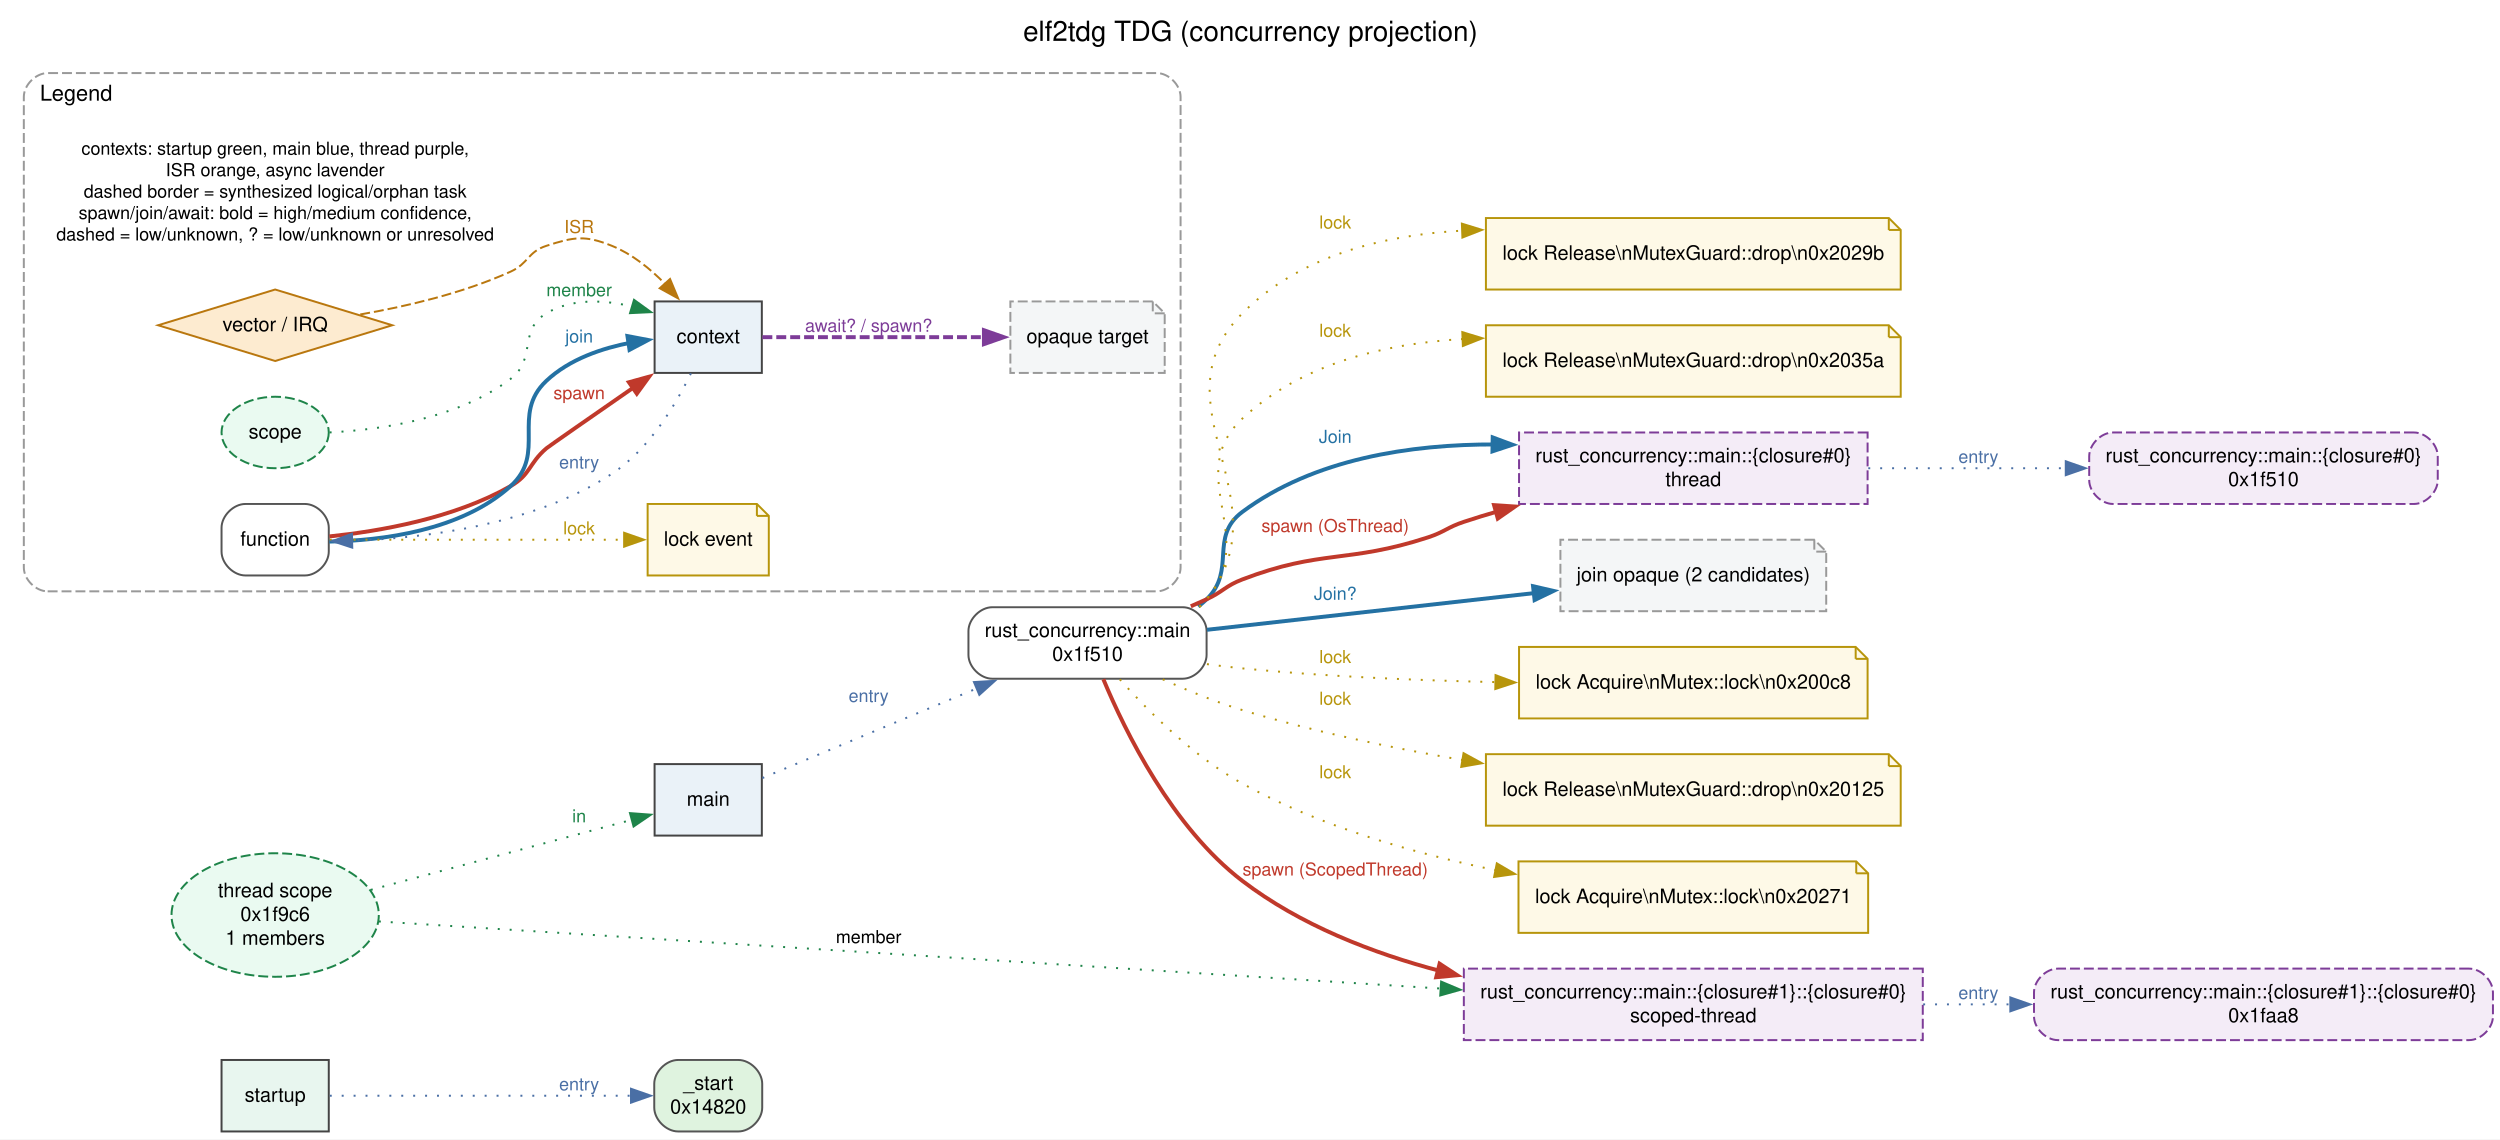
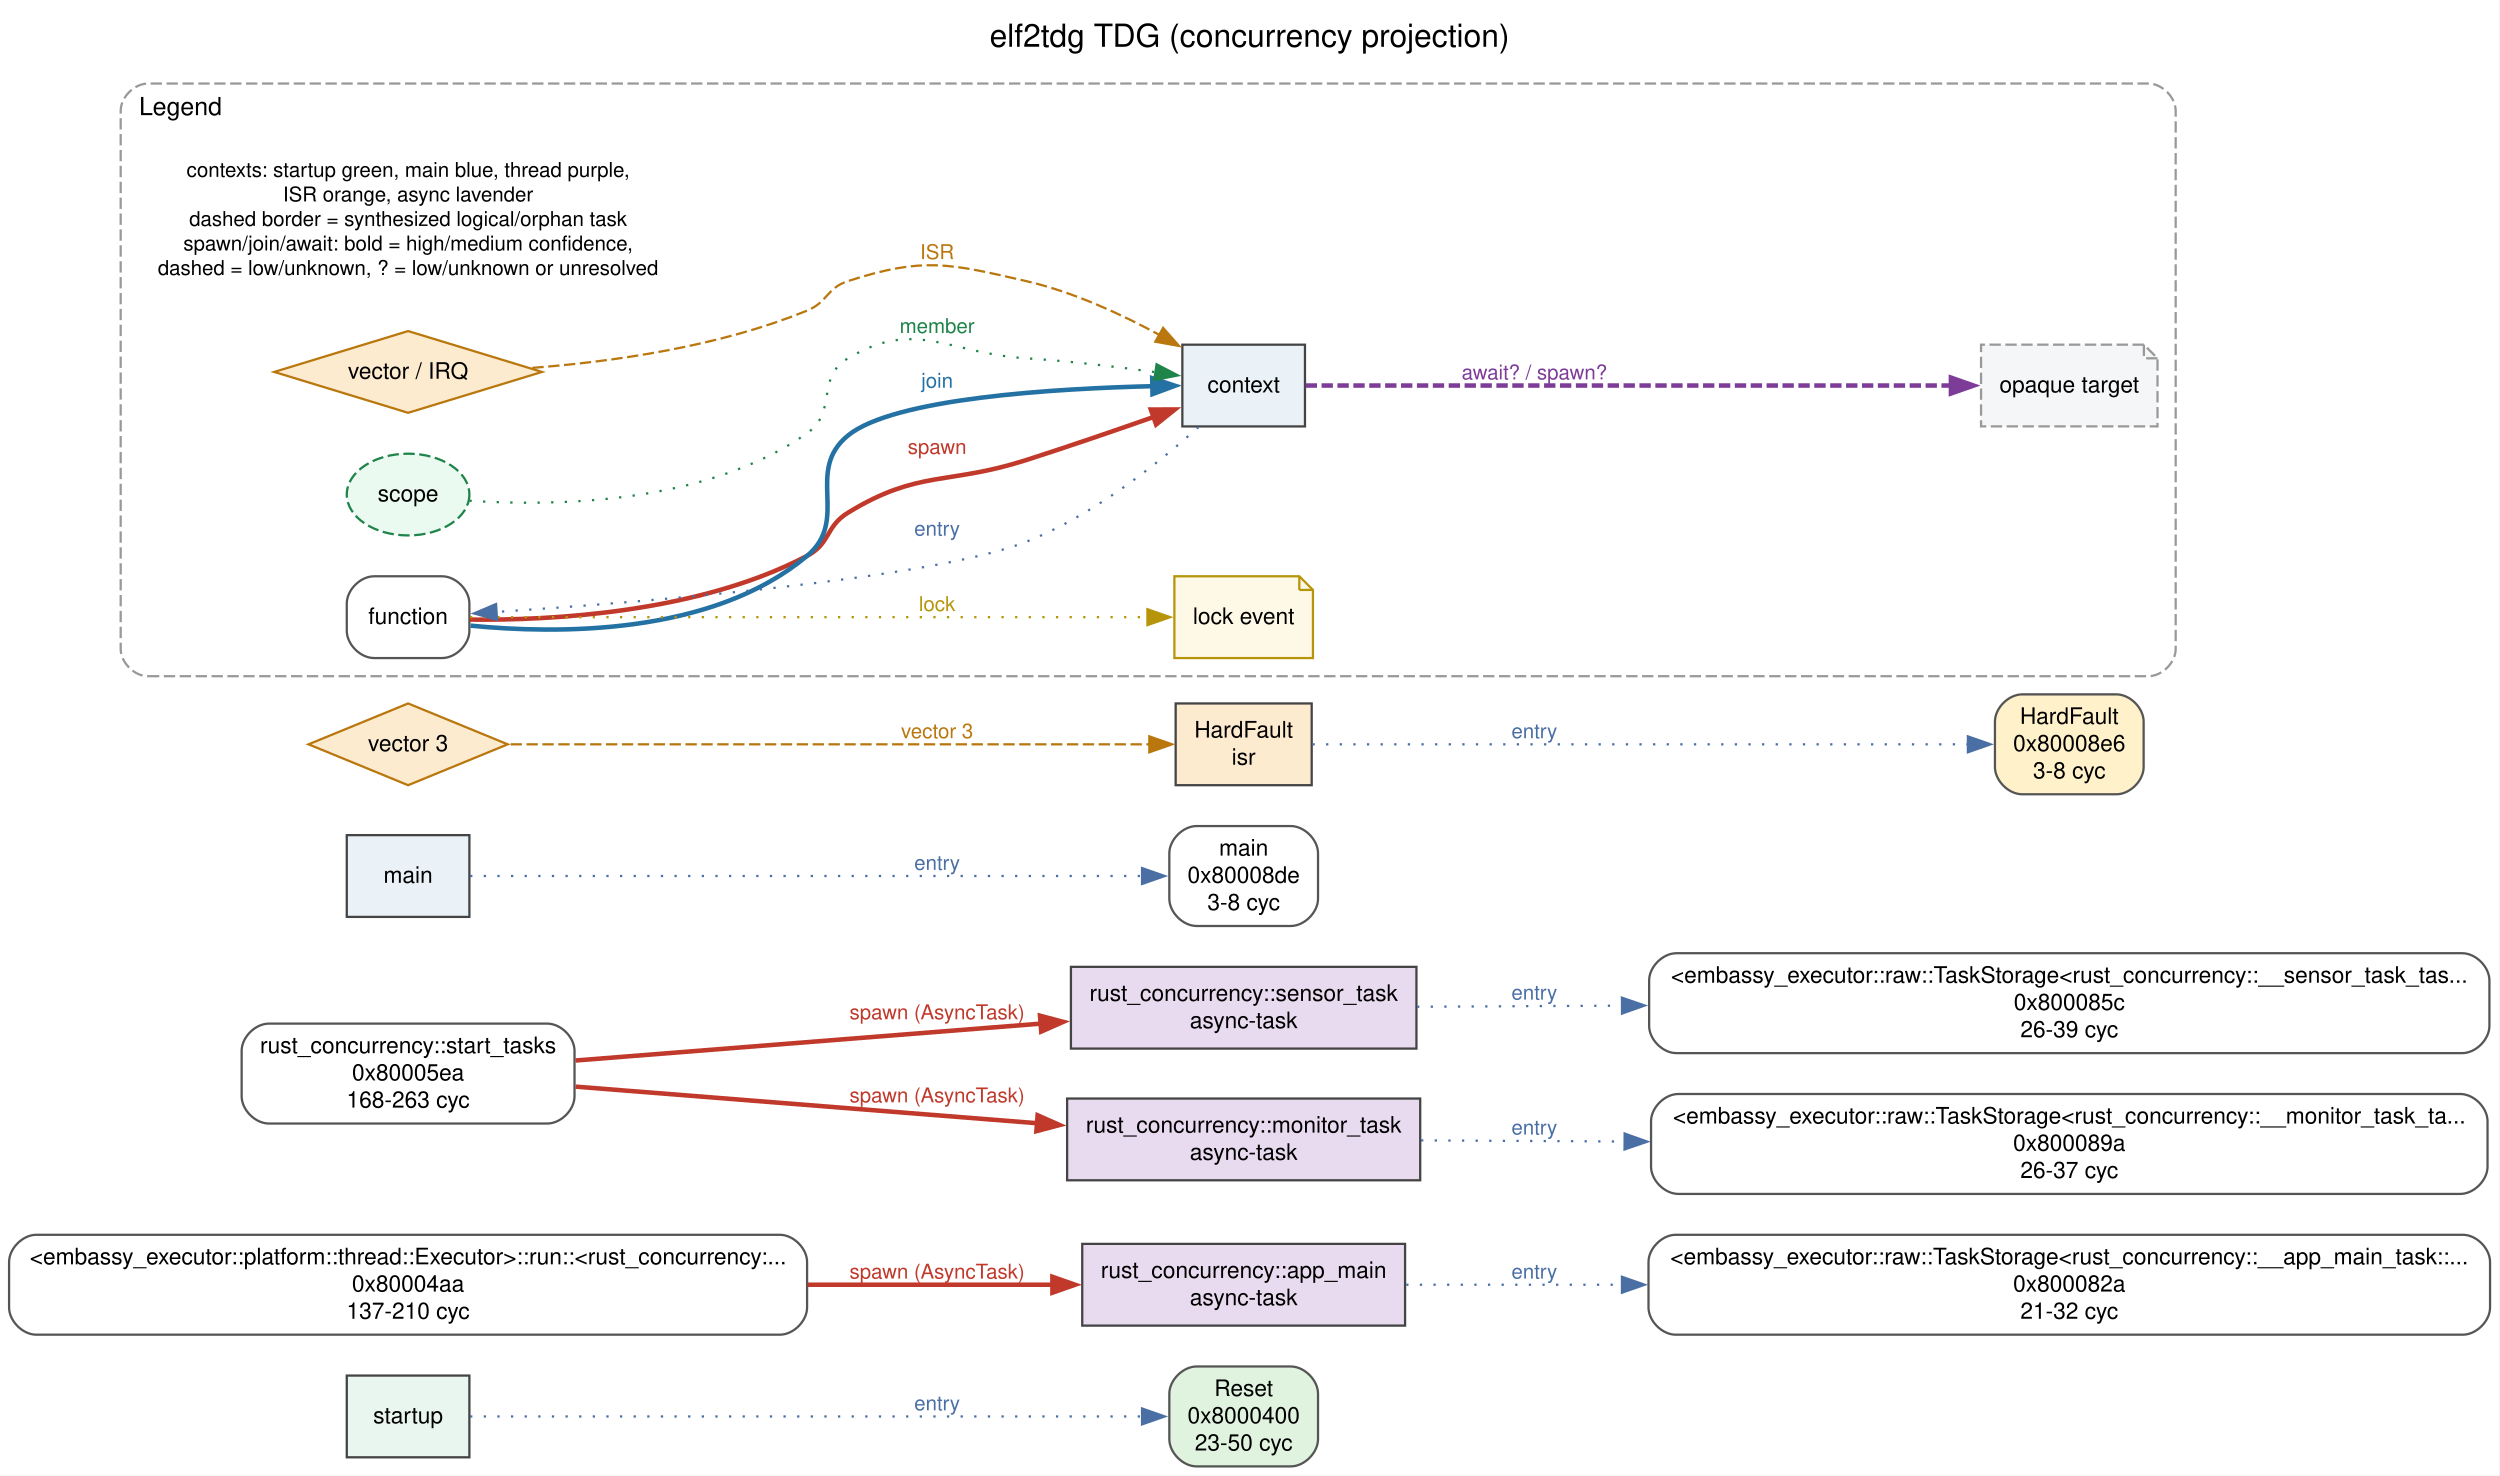
- <svg xmlns="http://www.w3.org/2000/svg" width="1259pt" height="574pt" viewBox="0.00 0.00 1259.00 574.00">
-   <g id="graph0" class="graph" transform="scale(1 1) rotate(0) translate(4 569.8)">
-     <polygon fill="white" stroke="none" points="-4,4 -4,-569.8 1255.45,-569.8 1255.45,4 -4,4" />
-     <text xml:space="preserve" text-anchor="middle" x="625.72" y="-549.2" font-family="Helvetica,sans-Serif" font-size="14.00">elf2tdg TDG (concurrency projection)</text>
+ <svg xmlns="http://www.w3.org/2000/svg" width="1101pt" height="650pt" viewBox="0.00 0.00 1101.00 650.00">
+   <g id="graph0" class="graph" transform="scale(1 1) rotate(0) translate(4 645.8)">
+     <polygon fill="white" stroke="none" points="-4,4 -4,-645.8 1096.62,-645.8 1096.62,4 -4,4" />
+     <text xml:space="preserve" text-anchor="middle" x="546.31" y="-625.2" font-family="Helvetica,sans-Serif" font-size="14.00">elf2tdg TDG (concurrency projection)</text>
    <g id="clust1" class="cluster">
-       <path fill="none" stroke="#999999" stroke-dasharray="5,2" d="M20,-272C20,-272 578.54,-272 578.54,-272 584.54,-272 590.54,-278 590.54,-284 590.54,-284 590.54,-521 590.54,-521 590.54,-527 584.54,-533 578.54,-533 578.54,-533 20,-533 20,-533 14,-533 8,-527 8,-521 8,-521 8,-284 8,-284 8,-278 14,-272 20,-272" />
-       <text xml:space="preserve" text-anchor="middle" x="34.35" y="-519.1" font-family="Helvetica,sans-Serif" font-size="11.00">Legend</text>
+       <path fill="none" stroke="#999999" stroke-dasharray="5,2" d="M61.15,-348C61.15,-348 942.17,-348 942.17,-348 948.17,-348 954.17,-354 954.17,-360 954.17,-360 954.17,-597 954.17,-597 954.17,-603 948.17,-609 942.17,-609 942.17,-609 61.15,-609 61.15,-609 55.15,-609 49.15,-603 49.15,-597 49.15,-597 49.15,-360 49.15,-360 49.15,-354 55.15,-348 61.15,-348" />
+       <text xml:space="preserve" text-anchor="middle" x="75.5" y="-595.1" font-family="Helvetica,sans-Serif" font-size="11.00">Legend</text>
    </g>
    <g id="node1" class="node">
-       <path fill="#dff3df" stroke="#555555" d="M367.85,-36C367.85,-36 337.48,-36 337.48,-36 331.48,-36 325.48,-30 325.48,-24 325.48,-24 325.48,-12 325.48,-12 325.48,-6 331.48,0 337.48,0 337.48,0 367.85,0 367.85,0 373.85,0 379.85,-6 379.85,-12 379.85,-12 379.85,-24 379.85,-24 379.85,-30 373.85,-36 367.85,-36" />
-       <text xml:space="preserve" text-anchor="middle" x="352.66" y="-21" font-family="Helvetica,sans-Serif" font-size="10.00">_start</text>
-       <text xml:space="preserve" text-anchor="middle" x="352.66" y="-9" font-family="Helvetica,sans-Serif" font-size="10.00">0x14820</text>
+       <path fill="#dff3df" stroke="#555555" d="M564.46,-44C564.46,-44 522.97,-44 522.97,-44 516.97,-44 510.97,-38 510.97,-32 510.97,-32 510.97,-12 510.97,-12 510.97,-6 516.97,0 522.97,0 522.97,0 564.46,0 564.46,0 570.46,0 576.46,-6 576.46,-12 576.46,-12 576.46,-32 576.46,-32 576.46,-38 570.46,-44 564.46,-44" />
+       <text xml:space="preserve" text-anchor="middle" x="543.71" y="-31" font-family="Helvetica,sans-Serif" font-size="10.00">Reset</text>
+       <text xml:space="preserve" text-anchor="middle" x="543.71" y="-19" font-family="Helvetica,sans-Serif" font-size="10.00">0x8000400</text>
+       <text xml:space="preserve" text-anchor="middle" x="543.71" y="-7" font-family="Helvetica,sans-Serif" font-size="10.00">23-50 cyc</text>
    </g>
    <g id="node2" class="node">
-       <path fill="#ffffff" stroke="#555555" d="M591.64,-264C591.64,-264 495.71,-264 495.71,-264 489.71,-264 483.71,-258 483.71,-252 483.71,-252 483.71,-240 483.71,-240 483.71,-234 489.71,-228 495.71,-228 495.71,-228 591.64,-228 591.64,-228 597.64,-228 603.64,-234 603.64,-240 603.64,-240 603.64,-252 603.64,-252 603.64,-258 597.64,-264 591.64,-264" />
-       <text xml:space="preserve" text-anchor="middle" x="543.68" y="-249" font-family="Helvetica,sans-Serif" font-size="10.00">rust_concurrency::main</text>
-       <text xml:space="preserve" text-anchor="middle" x="543.68" y="-237" font-family="Helvetica,sans-Serif" font-size="10.00">0x1f510</text>
+       <path fill="#ffffff" stroke="#555555" d="M339.44,-102C339.44,-102 12,-102 12,-102 6,-102 0,-96 0,-90 0,-90 0,-70 0,-70 0,-64 6,-58 12,-58 12,-58 339.44,-58 339.44,-58 345.44,-58 351.44,-64 351.44,-70 351.44,-70 351.44,-90 351.44,-90 351.44,-96 345.44,-102 339.44,-102" />
+       <text xml:space="preserve" text-anchor="middle" x="175.72" y="-89" font-family="Helvetica,sans-Serif" font-size="10.00">&lt;embassy_executor::platform::thread::Executor&gt;::run::&lt;rust_concurrency:...</text>
+       <text xml:space="preserve" text-anchor="middle" x="175.72" y="-77" font-family="Helvetica,sans-Serif" font-size="10.00">0x80004aa</text>
+       <text xml:space="preserve" text-anchor="middle" x="175.72" y="-65" font-family="Helvetica,sans-Serif" font-size="10.00">137-210 cyc</text>
+     </g>
+     <g id="node9" class="node">
+       <polygon fill="#e8daef" stroke="#444444" points="614.8,-98 472.62,-98 472.62,-62 614.8,-62 614.8,-98" />
+       <text xml:space="preserve" text-anchor="middle" x="543.71" y="-83" font-family="Helvetica,sans-Serif" font-size="10.00">rust_concurrency::app_main</text>
+       <text xml:space="preserve" text-anchor="middle" x="543.71" y="-71" font-family="Helvetica,sans-Serif" font-size="10.00">async-task</text>
+     </g>
+     <g id="edge8" class="edge">
+       <path fill="none" stroke="#c0392b" stroke-width="2" d="M351.68,-80C389.98,-80 428.76,-80 461.27,-80" />
+       <polygon fill="#c0392b" stroke="#c0392b" stroke-width="2" points="459.48,-83.5 469.48,-80 459.48,-76.5 459.48,-83.5" />
+       <text xml:space="preserve" text-anchor="middle" x="408.7" y="-82.7" font-family="Helvetica,sans-Serif" font-size="9.00" fill="#c0392b">spawn (AsyncTask)</text>
+     </g>
+     <g id="node3" class="node">
+       <path fill="#ffffff" stroke="#555555" d="M237.02,-195C237.02,-195 114.42,-195 114.42,-195 108.42,-195 102.42,-189 102.42,-183 102.42,-183 102.42,-163 102.42,-163 102.42,-157 108.42,-151 114.42,-151 114.42,-151 237.02,-151 237.02,-151 243.02,-151 249.02,-157 249.02,-163 249.02,-163 249.02,-183 249.02,-183 249.02,-189 243.02,-195 237.02,-195" />
+       <text xml:space="preserve" text-anchor="middle" x="175.72" y="-182" font-family="Helvetica,sans-Serif" font-size="10.00">rust_concurrency::start_tasks</text>
+       <text xml:space="preserve" text-anchor="middle" x="175.72" y="-170" font-family="Helvetica,sans-Serif" font-size="10.00">0x80005ea</text>
+       <text xml:space="preserve" text-anchor="middle" x="175.72" y="-158" font-family="Helvetica,sans-Serif" font-size="10.00">168-263 cyc</text>
+     </g>
+     <g id="node10" class="node">
+       <polygon fill="#e8daef" stroke="#444444" points="619.8,-220 467.63,-220 467.63,-184 619.8,-184 619.8,-220" />
+       <text xml:space="preserve" text-anchor="middle" x="543.71" y="-205" font-family="Helvetica,sans-Serif" font-size="10.00">rust_concurrency::sensor_task</text>
+       <text xml:space="preserve" text-anchor="middle" x="543.71" y="-193" font-family="Helvetica,sans-Serif" font-size="10.00">async-task</text>
+     </g>
+     <g id="edge9" class="edge">
+       <path fill="none" stroke="#c0392b" stroke-width="2" d="M249.47,-178.76C308.95,-183.48 393.23,-190.16 456.17,-195.14" />
+       <polygon fill="#c0392b" stroke="#c0392b" stroke-width="2" points="454.01,-198.48 464.26,-195.78 454.56,-191.5 454.01,-198.48" />
+       <text xml:space="preserve" text-anchor="middle" x="408.7" y="-196.92" font-family="Helvetica,sans-Serif" font-size="9.00" fill="#c0392b">spawn (AsyncTask)</text>
+     </g>
+     <g id="node11" class="node">
+       <polygon fill="#e8daef" stroke="#444444" points="621.46,-162 465.96,-162 465.96,-126 621.46,-126 621.46,-162" />
+       <text xml:space="preserve" text-anchor="middle" x="543.71" y="-147" font-family="Helvetica,sans-Serif" font-size="10.00">rust_concurrency::monitor_task</text>
+       <text xml:space="preserve" text-anchor="middle" x="543.71" y="-135" font-family="Helvetica,sans-Serif" font-size="10.00">async-task</text>
+     </g>
+     <g id="edge10" class="edge">
+       <path fill="none" stroke="#c0392b" stroke-width="2" d="M249.47,-167.24C308.34,-162.57 391.49,-155.98 454.22,-151.01" />
+       <polygon fill="#c0392b" stroke="#c0392b" stroke-width="2" points="452.97,-154.62 462.67,-150.34 452.42,-147.64 452.97,-154.62" />
+       <text xml:space="preserve" text-anchor="middle" x="408.7" y="-160.33" font-family="Helvetica,sans-Serif" font-size="9.00" fill="#c0392b">spawn (AsyncTask)</text>
+     </g>
+     <g id="node4" class="node">
+       <path fill="#ffffff" stroke="#555555" d="M1080.62,-102C1080.62,-102 734,-102 734,-102 728,-102 722,-96 722,-90 722,-90 722,-70 722,-70 722,-64 728,-58 734,-58 734,-58 1080.62,-58 1080.62,-58 1086.62,-58 1092.62,-64 1092.62,-70 1092.62,-70 1092.62,-90 1092.62,-90 1092.62,-96 1086.62,-102 1080.62,-102" />
+       <text xml:space="preserve" text-anchor="middle" x="907.31" y="-89" font-family="Helvetica,sans-Serif" font-size="10.00">&lt;embassy_executor::raw::TaskStorage&lt;rust_concurrency::__app_main_task::...</text>
+       <text xml:space="preserve" text-anchor="middle" x="907.31" y="-77" font-family="Helvetica,sans-Serif" font-size="10.00">0x800082a</text>
+       <text xml:space="preserve" text-anchor="middle" x="907.31" y="-65" font-family="Helvetica,sans-Serif" font-size="10.00">21-32 cyc</text>
+     </g>
+     <g id="node5" class="node">
+       <path fill="#ffffff" stroke="#555555" d="M1080.34,-226C1080.34,-226 734.28,-226 734.28,-226 728.28,-226 722.28,-220 722.28,-214 722.28,-214 722.28,-194 722.28,-194 722.28,-188 728.28,-182 734.28,-182 734.28,-182 1080.34,-182 1080.34,-182 1086.34,-182 1092.34,-188 1092.34,-194 1092.34,-194 1092.34,-214 1092.34,-214 1092.34,-220 1086.34,-226 1080.34,-226" />
+       <text xml:space="preserve" text-anchor="middle" x="907.31" y="-213" font-family="Helvetica,sans-Serif" font-size="10.00">&lt;embassy_executor::raw::TaskStorage&lt;rust_concurrency::__sensor_task_tas...</text>
+       <text xml:space="preserve" text-anchor="middle" x="907.31" y="-201" font-family="Helvetica,sans-Serif" font-size="10.00">0x800085c</text>
+       <text xml:space="preserve" text-anchor="middle" x="907.31" y="-189" font-family="Helvetica,sans-Serif" font-size="10.00">26-39 cyc</text>
    </g>
    <g id="node6" class="node">
-       <polygon fill="#f4ecf7" stroke="#7d3c98" stroke-dasharray="5,2" points="964.31,-82 733.19,-82 733.19,-46 964.31,-46 964.31,-82" />
-       <text xml:space="preserve" text-anchor="middle" x="848.75" y="-67" font-family="Helvetica,sans-Serif" font-size="10.00">rust_concurrency::main::{closure#1}::{closure#0}</text>
-       <text xml:space="preserve" text-anchor="middle" x="848.75" y="-55" font-family="Helvetica,sans-Serif" font-size="10.00">scoped-thread</text>
-     </g>
-     <g id="edge10" class="edge">
-       <path fill="none" stroke="#c0392b" stroke-width="2" d="M551.65,-227.74C562.6,-201.47 586.29,-153.23 621.64,-126.2 650.59,-104.07 686.93,-89.81 721.96,-80.63" />
-       <polygon fill="#c0392b" stroke="#c0392b" stroke-width="2" points="720.98,-84.48 729.84,-78.67 719.29,-77.68 720.98,-84.48" />
-       <text xml:space="preserve" text-anchor="middle" x="668.42" y="-128.9" font-family="Helvetica,sans-Serif" font-size="9.00" fill="#c0392b">spawn (ScopedThread)</text>
+       <path fill="#ffffff" stroke="#555555" d="M1079.51,-164C1079.51,-164 735.12,-164 735.12,-164 729.12,-164 723.12,-158 723.12,-152 723.12,-152 723.12,-132 723.12,-132 723.12,-126 729.12,-120 735.12,-120 735.12,-120 1079.51,-120 1079.51,-120 1085.51,-120 1091.51,-126 1091.51,-132 1091.51,-132 1091.51,-152 1091.51,-152 1091.51,-158 1085.51,-164 1079.51,-164" />
+       <text xml:space="preserve" text-anchor="middle" x="907.31" y="-151" font-family="Helvetica,sans-Serif" font-size="10.00">&lt;embassy_executor::raw::TaskStorage&lt;rust_concurrency::__monitor_task_ta...</text>
+       <text xml:space="preserve" text-anchor="middle" x="907.31" y="-139" font-family="Helvetica,sans-Serif" font-size="10.00">0x800089a</text>
+       <text xml:space="preserve" text-anchor="middle" x="907.31" y="-127" font-family="Helvetica,sans-Serif" font-size="10.00">26-37 cyc</text>
+     </g>
+     <g id="node7" class="node">
+       <path fill="#ffffff" stroke="#555555" d="M564.46,-282C564.46,-282 522.97,-282 522.97,-282 516.97,-282 510.97,-276 510.97,-270 510.97,-270 510.97,-250 510.97,-250 510.97,-244 516.97,-238 522.97,-238 522.97,-238 564.46,-238 564.46,-238 570.46,-238 576.46,-244 576.46,-250 576.46,-250 576.46,-270 576.46,-270 576.46,-276 570.46,-282 564.46,-282" />
+       <text xml:space="preserve" text-anchor="middle" x="543.71" y="-269" font-family="Helvetica,sans-Serif" font-size="10.00">main</text>
+       <text xml:space="preserve" text-anchor="middle" x="543.71" y="-257" font-family="Helvetica,sans-Serif" font-size="10.00">0x80008de</text>
+       <text xml:space="preserve" text-anchor="middle" x="543.71" y="-245" font-family="Helvetica,sans-Serif" font-size="10.00">3-8 cyc</text>
    </g>
    <g id="node8" class="node">
-       <polygon fill="#f4ecf7" stroke="#7d3c98" stroke-dasharray="5,2" points="936.52,-352 760.99,-352 760.99,-316 936.52,-316 936.52,-352" />
-       <text xml:space="preserve" text-anchor="middle" x="848.75" y="-337" font-family="Helvetica,sans-Serif" font-size="10.00">rust_concurrency::main::{closure#0}</text>
-       <text xml:space="preserve" text-anchor="middle" x="848.75" y="-325" font-family="Helvetica,sans-Serif" font-size="10.00">thread</text>
+       <path fill="#fff1c9" stroke="#555555" d="M928.06,-340C928.06,-340 886.57,-340 886.57,-340 880.57,-340 874.57,-334 874.57,-328 874.57,-328 874.57,-308 874.57,-308 874.57,-302 880.57,-296 886.57,-296 886.57,-296 928.06,-296 928.06,-296 934.06,-296 940.06,-302 940.06,-308 940.06,-308 940.06,-328 940.06,-328 940.06,-334 934.06,-340 928.06,-340" />
+       <text xml:space="preserve" text-anchor="middle" x="907.31" y="-327" font-family="Helvetica,sans-Serif" font-size="10.00">HardFault</text>
+       <text xml:space="preserve" text-anchor="middle" x="907.31" y="-315" font-family="Helvetica,sans-Serif" font-size="10.00">0x80008e6</text>
+       <text xml:space="preserve" text-anchor="middle" x="907.31" y="-303" font-family="Helvetica,sans-Serif" font-size="10.00">3-8 cyc</text>
+     </g>
+     <g id="edge1" class="edge">
+       <path fill="none" stroke="#4a6fa5" stroke-dasharray="1,5" d="M615.29,-80C643.11,-80 676.56,-80 710.72,-80" />
+       <polygon fill="#4a6fa5" stroke="#4a6fa5" points="710.31,-83.5 720.31,-80 710.31,-76.5 710.31,-83.5" />
+       <text xml:space="preserve" text-anchor="middle" x="671.73" y="-82.7" font-family="Helvetica,sans-Serif" font-size="9.00" fill="#4a6fa5">entry</text>
+     </g>
+     <g id="edge2" class="edge">
+       <path fill="none" stroke="#4a6fa5" stroke-dasharray="1,5" d="M620.08,-202.42C646.83,-202.56 678.32,-202.74 710.45,-202.92" />
+       <polygon fill="#4a6fa5" stroke="#4a6fa5" points="710.3,-206.42 720.32,-202.97 710.34,-199.42 710.3,-206.42" />
+       <text xml:space="preserve" text-anchor="middle" x="671.73" y="-205.58" font-family="Helvetica,sans-Serif" font-size="9.00" fill="#4a6fa5">entry</text>
+     </g>
+     <g id="edge3" class="edge">
+       <path fill="none" stroke="#4a6fa5" stroke-dasharray="1,5" d="M621.84,-143.57C648.56,-143.43 679.84,-143.25 711.69,-143.08" />
+       <polygon fill="#4a6fa5" stroke="#4a6fa5" points="711.49,-146.58 721.47,-143.02 711.45,-139.58 711.49,-146.58" />
+       <text xml:space="preserve" text-anchor="middle" x="671.73" y="-146.16" font-family="Helvetica,sans-Serif" font-size="9.00" fill="#4a6fa5">entry</text>
+     </g>
+     <g id="node12" class="node">
+       <polygon fill="#fdebd0" stroke="#444444" points="573.67,-336 513.76,-336 513.76,-300 573.67,-300 573.67,-336" />
+       <text xml:space="preserve" text-anchor="middle" x="543.71" y="-321" font-family="Helvetica,sans-Serif" font-size="10.00">HardFault</text>
+       <text xml:space="preserve" text-anchor="middle" x="543.71" y="-309" font-family="Helvetica,sans-Serif" font-size="10.00">isr</text>
+     </g>
+     <g id="edge4" class="edge">
+       <path fill="none" stroke="#4a6fa5" stroke-dasharray="1,5" d="M574,-318C637.52,-318 788.23,-318 862.88,-318" />
+       <polygon fill="#4a6fa5" stroke="#4a6fa5" points="862.66,-321.5 872.66,-318 862.66,-314.5 862.66,-321.5" />
+       <text xml:space="preserve" text-anchor="middle" x="671.73" y="-320.7" font-family="Helvetica,sans-Serif" font-size="9.00" fill="#4a6fa5">entry</text>
+     </g>
+     <g id="node13" class="node">
+       <polygon fill="#eaf2f8" stroke="#444444" points="202.72,-278 148.72,-278 148.72,-242 202.72,-242 202.72,-278" />
+       <text xml:space="preserve" text-anchor="middle" x="175.72" y="-257" font-family="Helvetica,sans-Serif" font-size="10.00">main</text>
+     </g>
+     <g id="edge5" class="edge">
+       <path fill="none" stroke="#4a6fa5" stroke-dasharray="1,5" d="M203.04,-260C265.4,-260 422.65,-260 499.33,-260" />
+       <polygon fill="#4a6fa5" stroke="#4a6fa5" points="498.96,-263.5 508.96,-260 498.96,-256.5 498.96,-263.5" />
+       <text xml:space="preserve" text-anchor="middle" x="408.7" y="-262.7" font-family="Helvetica,sans-Serif" font-size="9.00" fill="#4a6fa5">entry</text>
+     </g>
+     <g id="node14" class="node">
+       <polygon fill="#e8f6ef" stroke="#444444" points="202.72,-40 148.72,-40 148.72,-4 202.72,-4 202.72,-40" />
+       <text xml:space="preserve" text-anchor="middle" x="175.72" y="-19" font-family="Helvetica,sans-Serif" font-size="10.00">startup</text>
+     </g>
+     <g id="edge6" class="edge">
+       <path fill="none" stroke="#4a6fa5" stroke-dasharray="1,5" d="M203.04,-22C265.4,-22 422.65,-22 499.33,-22" />
+       <polygon fill="#4a6fa5" stroke="#4a6fa5" points="498.96,-25.5 508.96,-22 498.96,-18.5 498.96,-25.5" />
+       <text xml:space="preserve" text-anchor="middle" x="408.7" y="-24.7" font-family="Helvetica,sans-Serif" font-size="9.00" fill="#4a6fa5">entry</text>
+     </g>
+     <g id="node15" class="node">
+       <polygon fill="#fdebd0" stroke="#b9770e" points="175.72,-336 131.86,-318 175.72,-300 219.58,-318 175.72,-336" />
+       <text xml:space="preserve" text-anchor="middle" x="175.72" y="-315" font-family="Helvetica,sans-Serif" font-size="10.00">vector 3</text>
    </g>
    <g id="edge7" class="edge">
-       <path fill="none" stroke="#2471a3" stroke-width="2" d="M599.41,-264.34C600.89,-265.49 602.31,-266.71 603.64,-268 618.81,-282.71 604.69,-299.39 621.64,-312 657.66,-338.8 706.35,-346.12 749.32,-345.98" />
-       <polygon fill="#2471a3" stroke="#2471a3" stroke-width="2" points="747.73,-349.51 757.67,-345.83 747.61,-342.51 747.73,-349.51" />
-       <text xml:space="preserve" text-anchor="middle" x="668.42" y="-346.77" font-family="Helvetica,sans-Serif" font-size="9.00" fill="#2471a3">Join</text>
-     </g>
-     <g id="edge9" class="edge">
-       <path fill="none" stroke="#c0392b" stroke-width="2" d="M595.69,-264.48C598.4,-265.64 601.06,-266.81 603.64,-268 611.95,-271.83 613.09,-274.73 621.64,-278 661.47,-293.22 674.67,-285.96 715.19,-299.2 723.48,-301.91 724.92,-304.26 733.19,-307 738.95,-308.91 744.91,-310.74 750.96,-312.48" />
-       <polygon fill="#c0392b" stroke="#c0392b" stroke-width="2" points="748.41,-315.4 758.98,-314.71 750.28,-308.66 748.41,-315.4" />
-       <text xml:space="preserve" text-anchor="middle" x="668.42" y="-301.9" font-family="Helvetica,sans-Serif" font-size="9.00" fill="#c0392b">spawn (OsThread)</text>
-     </g>
-     <g id="node10" class="node">
-       <polygon fill="#f4f6f7" stroke="#999999" stroke-dasharray="5,2" points="909.68,-298 781.82,-298 781.82,-262 915.68,-262 915.68,-292 909.68,-298" />
-       <polyline fill="none" stroke="#999999" stroke-dasharray="5,2" points="909.68,-298 909.68,-292" />
-       <polyline fill="none" stroke="#999999" stroke-dasharray="5,2" points="915.68,-292 909.68,-292" />
-       <text xml:space="preserve" text-anchor="middle" x="848.75" y="-277" font-family="Helvetica,sans-Serif" font-size="10.00">join opaque (2 candidates)</text>
-     </g>
-     <g id="edge8" class="edge">
-       <path fill="none" stroke="#2471a3" stroke-width="2" d="M603.83,-252.64C651.34,-257.97 718.43,-265.49 770.23,-271.3" />
-       <polygon fill="#2471a3" stroke="#2471a3" stroke-width="2" points="768.04,-274.58 778.36,-272.22 768.82,-267.62 768.04,-274.58" />
-       <text xml:space="preserve" text-anchor="middle" x="668.42" y="-267.74" font-family="Helvetica,sans-Serif" font-size="9.00" fill="#2471a3">Join?</text>
-     </g>
-     <g id="node11" class="node">
-       <polygon fill="#fef9e7" stroke="#b7950b" points="930.52,-244 760.99,-244 760.99,-208 936.52,-208 936.52,-238 930.52,-244" />
-       <polyline fill="none" stroke="#b7950b" points="930.52,-244 930.52,-238" />
-       <polyline fill="none" stroke="#b7950b" points="936.52,-238 930.52,-238" />
-       <text xml:space="preserve" text-anchor="middle" x="848.75" y="-223" font-family="Helvetica,sans-Serif" font-size="10.00">lock Acquire\nMutex::lock\n0x200c8</text>
+       <path fill="none" stroke="#b9770e" stroke-dasharray="5,2" d="M220.87,-318C292.58,-318 433.3,-318 502.43,-318" />
+       <polygon fill="#b9770e" stroke="#b9770e" points="502.17,-321.5 512.17,-318 502.17,-314.5 502.17,-321.5" />
+       <text xml:space="preserve" text-anchor="middle" x="408.7" y="-320.7" font-family="Helvetica,sans-Serif" font-size="9.00" fill="#b9770e">vector 3</text>
+     </g>
+     <g id="node16" class="node">
+       <path fill="#ffffff" stroke="#555555" d="M190.72,-392C190.72,-392 160.72,-392 160.72,-392 154.72,-392 148.72,-386 148.72,-380 148.72,-380 148.72,-368 148.72,-368 148.72,-362 154.72,-356 160.72,-356 160.72,-356 190.72,-356 190.72,-356 196.72,-356 202.72,-362 202.72,-368 202.72,-368 202.72,-380 202.72,-380 202.72,-386 196.72,-392 190.72,-392" />
+       <text xml:space="preserve" text-anchor="middle" x="175.72" y="-371" font-family="Helvetica,sans-Serif" font-size="10.00">function</text>
+     </g>
+     <g id="node17" class="node">
+       <polygon fill="#eaf2f8" stroke="#444444" points="570.71,-494 516.71,-494 516.71,-458 570.71,-458 570.71,-494" />
+       <text xml:space="preserve" text-anchor="middle" x="543.71" y="-473" font-family="Helvetica,sans-Serif" font-size="10.00">context</text>
+     </g>
+     <g id="edge12" class="edge">
+       <path fill="none" stroke="#c0392b" stroke-width="2" d="M202.92,-372.92C238.59,-372.54 303.46,-375.85 351.44,-401 361.74,-406.4 359.52,-413.92 369.44,-420 400.47,-439.02 413.31,-432.09 447.96,-443.2 467,-449.3 488.02,-456.53 505.42,-462.65" />
+       <polygon fill="#c0392b" stroke="#c0392b" stroke-width="2" points="502.82,-465.44 513.42,-465.47 505.16,-458.84 502.82,-465.44" />
+       <text xml:space="preserve" text-anchor="middle" x="408.7" y="-445.9" font-family="Helvetica,sans-Serif" font-size="9.00" fill="#c0392b">spawn</text>
+     </g>
+     <g id="edge13" class="edge">
+       <path fill="none" stroke="#2471a3" stroke-width="2" d="M203.21,-370.27C240.7,-366.55 309.36,-365.68 351.44,-401 370.49,-416.99 350.17,-438.26 369.44,-454 389.6,-470.46 460.63,-474.74 505.25,-475.77" />
+       <polygon fill="#2471a3" stroke="#2471a3" stroke-width="2" points="503.43,-479.24 513.49,-475.92 503.56,-472.24 503.43,-479.24" />
+       <text xml:space="preserve" text-anchor="middle" x="408.7" y="-475.05" font-family="Helvetica,sans-Serif" font-size="9.00" fill="#2471a3">join</text>
+     </g>
+     <g id="node21" class="node">
+       <polygon fill="#fef9e7" stroke="#b7950b" points="568.22,-392 513.2,-392 513.2,-356 574.22,-356 574.22,-386 568.22,-392" />
+       <polyline fill="none" stroke="#b7950b" points="568.22,-392 568.22,-386" />
+       <polyline fill="none" stroke="#b7950b" points="574.22,-386 568.22,-386" />
+       <text xml:space="preserve" text-anchor="middle" x="543.71" y="-371" font-family="Helvetica,sans-Serif" font-size="10.00">lock event</text>
    </g>
    <g id="edge11" class="edge">
-       <path fill="none" stroke="#b7950b" stroke-dasharray="1,5" d="M603.82,-235.35C609.82,-234.51 615.85,-233.77 621.64,-233.2 663.35,-229.09 709.58,-227.15 749.31,-226.29" />
-       <polygon fill="#b7950b" stroke="#b7950b" points="749.16,-229.8 759.09,-226.1 749.03,-222.8 749.16,-229.8" />
-       <text xml:space="preserve" text-anchor="middle" x="668.42" y="-235.9" font-family="Helvetica,sans-Serif" font-size="9.00" fill="#b7950b">lock</text>
-     </g>
-     <g id="node12" class="node">
-       <polygon fill="#fef9e7" stroke="#b7950b" points="947.2,-190 744.31,-190 744.31,-154 953.2,-154 953.2,-184 947.2,-190" />
-       <polyline fill="none" stroke="#b7950b" points="947.2,-190 947.2,-184" />
-       <polyline fill="none" stroke="#b7950b" points="953.2,-184 947.2,-184" />
-       <text xml:space="preserve" text-anchor="middle" x="848.75" y="-169" font-family="Helvetica,sans-Serif" font-size="10.00">lock Release\nMutexGuard::drop\n0x20125</text>
-     </g>
-     <g id="edge12" class="edge">
-       <path fill="none" stroke="#b7950b" stroke-dasharray="1,5" d="M581.58,-227.67C594.06,-222.04 608.24,-216.27 621.64,-212.2 657.17,-201.41 696.76,-193.15 732.77,-187.01" />
-       <polygon fill="#b7950b" stroke="#b7950b" points="733.04,-190.51 742.33,-185.42 731.89,-183.61 733.04,-190.51" />
-       <text xml:space="preserve" text-anchor="middle" x="668.42" y="-214.9" font-family="Helvetica,sans-Serif" font-size="9.00" fill="#b7950b">lock</text>
-     </g>
-     <g id="node13" class="node">
-       <polygon fill="#fef9e7" stroke="#b7950b" points="930.8,-136 760.71,-136 760.71,-100 936.8,-100 936.8,-130 930.8,-136" />
-       <polyline fill="none" stroke="#b7950b" points="930.8,-136 930.8,-130" />
-       <polyline fill="none" stroke="#b7950b" points="936.8,-130 930.8,-130" />
-       <text xml:space="preserve" text-anchor="middle" x="848.75" y="-115" font-family="Helvetica,sans-Serif" font-size="10.00">lock Acquire\nMutex::lock\n0x20271</text>
-     </g>
-     <g id="edge13" class="edge">
-       <path fill="none" stroke="#b7950b" stroke-dasharray="1,5" d="M559.94,-227.67C574.28,-211.58 597.16,-188.7 621.64,-175.2 660.7,-153.66 708.01,-140.06 749.23,-131.57" />
-       <polygon fill="#b7950b" stroke="#b7950b" points="749.79,-135.02 758.92,-129.65 748.44,-128.16 749.79,-135.02" />
-       <text xml:space="preserve" text-anchor="middle" x="668.42" y="-177.9" font-family="Helvetica,sans-Serif" font-size="9.00" fill="#b7950b">lock</text>
-     </g>
-     <g id="node14" class="node">
-       <polygon fill="#fef9e7" stroke="#b7950b" points="947.2,-460 744.31,-460 744.31,-424 953.2,-424 953.2,-454 947.2,-460" />
-       <polyline fill="none" stroke="#b7950b" points="947.2,-460 947.2,-454" />
-       <polyline fill="none" stroke="#b7950b" points="953.2,-454 947.2,-454" />
-       <text xml:space="preserve" text-anchor="middle" x="848.75" y="-439" font-family="Helvetica,sans-Serif" font-size="10.00">lock Release\nMutexGuard::drop\n0x2029b</text>
+       <path fill="none" stroke="#b7950b" stroke-dasharray="1,5" d="M203.04,-374C265.97,-374 425.54,-374 501.42,-374" />
+       <polygon fill="#b7950b" stroke="#b7950b" points="501.33,-377.5 511.33,-374 501.33,-370.5 501.33,-377.5" />
+       <text xml:space="preserve" text-anchor="middle" x="408.7" y="-376.7" font-family="Helvetica,sans-Serif" font-size="9.00" fill="#b7950b">lock</text>
    </g>
    <g id="edge14" class="edge">
-       <path fill="none" stroke="#b7950b" stroke-dasharray="1,5" d="M600.12,-264.14C601.38,-265.34 602.56,-266.63 603.64,-268 643.65,-318.59 576.21,-366.22 621.64,-412 650.33,-440.9 692.45,-451.43 732.59,-453.67" />
-       <polygon fill="#b7950b" stroke="#b7950b" points="732.21,-457.16 742.33,-454.04 732.47,-450.17 732.21,-457.16" />
-       <text xml:space="preserve" text-anchor="middle" x="668.42" y="-454.72" font-family="Helvetica,sans-Serif" font-size="9.00" fill="#b7950b">lock</text>
-     </g>
-     <g id="node15" class="node">
-       <polygon fill="#fef9e7" stroke="#b7950b" points="947.2,-406 744.31,-406 744.31,-370 953.2,-370 953.2,-400 947.2,-406" />
-       <polyline fill="none" stroke="#b7950b" points="947.2,-406 947.2,-400" />
-       <polyline fill="none" stroke="#b7950b" points="953.2,-400 947.2,-400" />
-       <text xml:space="preserve" text-anchor="middle" x="848.75" y="-385" font-family="Helvetica,sans-Serif" font-size="10.00">lock Release\nMutexGuard::drop\n0x2035a</text>
+       <path fill="none" stroke="#4a6fa5" stroke-dasharray="1,5" d="M523.8,-457.71C505.83,-441.53 477.28,-418.74 447.96,-407.2 406.3,-390.8 278.62,-380.54 214.41,-376.28" />
+       <polygon fill="#4a6fa5" stroke="#4a6fa5" points="214.91,-372.8 204.71,-375.65 214.46,-379.79 214.91,-372.8" />
+       <text xml:space="preserve" text-anchor="middle" x="408.7" y="-409.9" font-family="Helvetica,sans-Serif" font-size="9.00" fill="#4a6fa5">entry</text>
+     </g>
+     <g id="node19" class="node">
+       <polygon fill="#f4f6f7" stroke="#999999" stroke-dasharray="5,2" points="940.17,-494 868.45,-494 868.45,-458 946.17,-458 946.17,-488 940.17,-494" />
+       <polyline fill="none" stroke="#999999" stroke-dasharray="5,2" points="940.17,-494 940.17,-488" />
+       <polyline fill="none" stroke="#999999" stroke-dasharray="5,2" points="946.17,-488 940.17,-488" />
+       <text xml:space="preserve" text-anchor="middle" x="907.31" y="-473" font-family="Helvetica,sans-Serif" font-size="10.00">opaque target</text>
+     </g>
+     <g id="edge17" class="edge">
+       <path fill="none" stroke="#7d3c98" stroke-width="2" stroke-dasharray="5,2" d="M571.01,-476C631.06,-476 779.09,-476 856.82,-476" />
+       <polygon fill="#7d3c98" stroke="#7d3c98" stroke-width="2" points="855.19,-479.5 865.19,-476 855.19,-472.5 855.19,-479.5" />
+       <text xml:space="preserve" text-anchor="middle" x="671.73" y="-478.7" font-family="Helvetica,sans-Serif" font-size="9.00" fill="#7d3c98">await? / spawn?</text>
+     </g>
+     <g id="node18" class="node">
+       <ellipse fill="#eafaf1" stroke="#1e8449" stroke-dasharray="5,2" cx="175.72" cy="-428" rx="27" ry="18" />
+       <text xml:space="preserve" text-anchor="middle" x="175.72" y="-425" font-family="Helvetica,sans-Serif" font-size="10.00">scope</text>
    </g>
    <g id="edge15" class="edge">
-       <path fill="none" stroke="#b7950b" stroke-dasharray="1,5" d="M599.99,-264.24C601.29,-265.42 602.51,-266.67 603.64,-268 630.34,-299.41 591.52,-330.85 621.64,-359 651.12,-386.54 692.97,-396.75 732.66,-399.06" />
-       <polygon fill="#b7950b" stroke="#b7950b" points="732.42,-402.55 742.55,-399.46 732.7,-395.56 732.42,-402.55" />
-       <text xml:space="preserve" text-anchor="middle" x="668.42" y="-400.21" font-family="Helvetica,sans-Serif" font-size="9.00" fill="#b7950b">lock</text>
-     </g>
-     <g id="node3" class="node">
-       <path fill="#f4ecf7" stroke="#7d3c98" stroke-dasharray="5,2" d="M1211.65,-352C1211.65,-352 1060.12,-352 1060.12,-352 1054.12,-352 1048.12,-346 1048.12,-340 1048.12,-340 1048.12,-328 1048.12,-328 1048.12,-322 1054.12,-316 1060.12,-316 1060.12,-316 1211.65,-316 1211.65,-316 1217.65,-316 1223.65,-322 1223.65,-328 1223.65,-328 1223.65,-340 1223.65,-340 1223.65,-346 1217.65,-352 1211.65,-352" />
-       <text xml:space="preserve" text-anchor="middle" x="1135.88" y="-337" font-family="Helvetica,sans-Serif" font-size="10.00">rust_concurrency::main::{closure#0}</text>
-       <text xml:space="preserve" text-anchor="middle" x="1135.88" y="-325" font-family="Helvetica,sans-Serif" font-size="10.00">0x1f510</text>
-     </g>
-     <g id="node4" class="node">
-       <path fill="#f4ecf7" stroke="#7d3c98" stroke-dasharray="5,2" d="M1239.45,-82C1239.45,-82 1032.32,-82 1032.32,-82 1026.32,-82 1020.32,-76 1020.32,-70 1020.32,-70 1020.32,-58 1020.32,-58 1020.32,-52 1026.32,-46 1032.32,-46 1032.32,-46 1239.45,-46 1239.45,-46 1245.45,-46 1251.45,-52 1251.45,-58 1251.45,-58 1251.45,-70 1251.45,-70 1251.45,-76 1245.45,-82 1239.45,-82" />
-       <text xml:space="preserve" text-anchor="middle" x="1135.88" y="-67" font-family="Helvetica,sans-Serif" font-size="10.00">rust_concurrency::main::{closure#1}::{closure#0}</text>
-       <text xml:space="preserve" text-anchor="middle" x="1135.88" y="-55" font-family="Helvetica,sans-Serif" font-size="10.00">0x1faa8</text>
-     </g>
-     <g id="node5" class="node">
-       <polygon fill="#eaf2f8" stroke="#444444" points="379.66,-185 325.66,-185 325.66,-149 379.66,-149 379.66,-185" />
-       <text xml:space="preserve" text-anchor="middle" x="352.66" y="-164" font-family="Helvetica,sans-Serif" font-size="10.00">main</text>
-     </g>
-     <g id="edge1" class="edge">
-       <path fill="none" stroke="#4a6fa5" stroke-dasharray="1,5" d="M379.94,-177.98C407.82,-189.64 452.67,-208.38 488.23,-223.24" />
-       <polygon fill="#4a6fa5" stroke="#4a6fa5" points="486.49,-226.31 497.07,-226.94 489.19,-219.85 486.49,-226.31" />
-       <text xml:space="preserve" text-anchor="middle" x="433.44" y="-216.28" font-family="Helvetica,sans-Serif" font-size="9.00" fill="#4a6fa5">entry</text>
-     </g>
-     <g id="edge2" class="edge">
-       <path fill="none" stroke="#4a6fa5" stroke-dasharray="1,5" d="M964.49,-64C979.05,-64 994,-64 1008.72,-64" />
-       <polygon fill="#4a6fa5" stroke="#4a6fa5" points="1008.4,-67.5 1018.4,-64 1008.4,-60.5 1008.4,-67.5" />
-       <text xml:space="preserve" text-anchor="middle" x="992.32" y="-66.7" font-family="Helvetica,sans-Serif" font-size="9.00" fill="#4a6fa5">entry</text>
-     </g>
-     <g id="node7" class="node">
-       <polygon fill="#e8f6ef" stroke="#444444" points="161.57,-36 107.57,-36 107.57,0 161.57,0 161.57,-36" />
-       <text xml:space="preserve" text-anchor="middle" x="134.57" y="-15" font-family="Helvetica,sans-Serif" font-size="10.00">startup</text>
-     </g>
-     <g id="edge3" class="edge">
-       <path fill="none" stroke="#4a6fa5" stroke-dasharray="1,5" d="M162.07,-18C200.08,-18 270.29,-18 313.78,-18" />
-       <polygon fill="#4a6fa5" stroke="#4a6fa5" points="313.77,-21.5 323.77,-18 313.77,-14.5 313.77,-21.5" />
-       <text xml:space="preserve" text-anchor="middle" x="287.65" y="-20.7" font-family="Helvetica,sans-Serif" font-size="9.00" fill="#4a6fa5">entry</text>
-     </g>
-     <g id="edge4" class="edge">
-       <path fill="none" stroke="#4a6fa5" stroke-dasharray="1,5" d="M936.85,-334C968.35,-334 1004.13,-334 1036.52,-334" />
-       <polygon fill="#4a6fa5" stroke="#4a6fa5" points="1036.32,-337.5 1046.32,-334 1036.32,-330.5 1036.32,-337.5" />
-       <text xml:space="preserve" text-anchor="middle" x="992.32" y="-336.7" font-family="Helvetica,sans-Serif" font-size="9.00" fill="#4a6fa5">entry</text>
-     </g>
-     <g id="node9" class="node">
-       <ellipse fill="#eafaf1" stroke="#1e8449" stroke-dasharray="5,2" cx="134.57" cy="-109" rx="52.2" ry="31.11" />
-       <text xml:space="preserve" text-anchor="middle" x="134.57" y="-118" font-family="Helvetica,sans-Serif" font-size="10.00">thread scope</text>
-       <text xml:space="preserve" text-anchor="middle" x="134.57" y="-106" font-family="Helvetica,sans-Serif" font-size="10.00">0x1f9c6</text>
-       <text xml:space="preserve" text-anchor="middle" x="134.57" y="-94" font-family="Helvetica,sans-Serif" font-size="10.00">1 members</text>
-     </g>
-     <g id="edge5" class="edge">
-       <path fill="none" stroke="#1e8449" stroke-dasharray="1,5" d="M182.73,-121.66C222.34,-132.29 278.17,-147.27 314.63,-157.06" />
-       <polygon fill="#1e8449" stroke="#1e8449" points="313.26,-160.32 323.82,-159.53 315.07,-153.56 313.26,-160.32" />
-       <text xml:space="preserve" text-anchor="middle" x="287.65" y="-155.68" font-family="Helvetica,sans-Serif" font-size="9.00" fill="#1e8449">in</text>
-     </g>
-     <g id="edge6" class="edge">
-       <path fill="none" stroke="#1e8449" stroke-dasharray="1,5" d="M186.79,-105.76C297.75,-98.75 563.09,-81.99 721.78,-71.96" />
-       <polygon fill="#1e8449" stroke="#1e8449" points="721.75,-75.47 731.51,-71.35 721.31,-68.48 721.75,-75.47" />
-       <text xml:space="preserve" text-anchor="middle" x="433.44" y="-94.86" font-family="Helvetica,sans-Serif" font-size="9.00">member</text>
-     </g>
-     <g id="node16" class="node">
-       <path fill="#ffffff" stroke="#555555" d="M149.57,-316C149.57,-316 119.57,-316 119.57,-316 113.57,-316 107.57,-310 107.57,-304 107.57,-304 107.57,-292 107.57,-292 107.57,-286 113.57,-280 119.57,-280 119.57,-280 149.57,-280 149.57,-280 155.57,-280 161.57,-286 161.57,-292 161.57,-292 161.57,-304 161.57,-304 161.57,-310 155.57,-316 149.57,-316" />
-       <text xml:space="preserve" text-anchor="middle" x="134.57" y="-295" font-family="Helvetica,sans-Serif" font-size="10.00">function</text>
-     </g>
-     <g id="node17" class="node">
-       <polygon fill="#eaf2f8" stroke="#444444" points="379.66,-418 325.66,-418 325.66,-382 379.66,-382 379.66,-418" />
-       <text xml:space="preserve" text-anchor="middle" x="352.66" y="-397" font-family="Helvetica,sans-Serif" font-size="10.00">context</text>
-     </g>
-     <g id="edge17" class="edge">
-       <path fill="none" stroke="#c0392b" stroke-width="2" d="M161.91,-299.67C186.84,-302.23 224.59,-308.69 253.14,-325 263.24,-330.77 262.32,-336.42 271.14,-344 272.24,-344.94 294.94,-360.72 315.96,-375.29" />
-       <polygon fill="#c0392b" stroke="#c0392b" stroke-width="2" points="312.72,-377.3 322.93,-380.12 316.7,-371.55 312.72,-377.3" />
-       <text xml:space="preserve" text-anchor="middle" x="287.65" y="-368.79" font-family="Helvetica,sans-Serif" font-size="9.00" fill="#c0392b">spawn</text>
-     </g>
-     <g id="edge18" class="edge">
-       <path fill="none" stroke="#2471a3" stroke-width="2" d="M161.79,-297.06C188.07,-297.55 228.12,-302.4 253.14,-325 271.6,-341.67 253.03,-360.95 271.14,-378 282.75,-388.92 299.24,-394.52 314.28,-397.35" />
-       <polygon fill="#2471a3" stroke="#2471a3" stroke-width="2" points="311.99,-400.55 322.4,-398.57 313.03,-393.63 311.99,-400.55" />
-       <text xml:space="preserve" text-anchor="middle" x="287.65" y="-397.3" font-family="Helvetica,sans-Serif" font-size="9.00" fill="#2471a3">join</text>
-     </g>
-     <g id="node21" class="node">
-       <polygon fill="#fef9e7" stroke="#b7950b" points="377.17,-316 322.15,-316 322.15,-280 383.17,-280 383.17,-310 377.17,-316" />
-       <polyline fill="none" stroke="#b7950b" points="377.17,-316 377.17,-310" />
-       <polyline fill="none" stroke="#b7950b" points="383.17,-310 377.17,-310" />
-       <text xml:space="preserve" text-anchor="middle" x="352.66" y="-295" font-family="Helvetica,sans-Serif" font-size="10.00">lock event</text>
+       <path fill="none" stroke="#1e8449" stroke-dasharray="1,5" d="M202.74,-425.27C239.35,-422.81 306.61,-423.51 351.44,-455 365.11,-464.6 355.07,-479.47 369.44,-488 399.45,-505.81 413.13,-490.2 447.96,-488 466.78,-486.81 487.59,-484.31 504.89,-481.9" />
+       <polygon fill="#1e8449" stroke="#1e8449" points="505.35,-485.37 514.75,-480.47 504.35,-478.44 505.35,-485.37" />
+       <text xml:space="preserve" text-anchor="middle" x="408.7" y="-499.13" font-family="Helvetica,sans-Serif" font-size="9.00" fill="#1e8449">member</text>
+     </g>
+     <g id="node20" class="node">
+       <polygon fill="#fdebd0" stroke="#b9770e" points="175.72,-500 116.75,-482 175.72,-464 234.69,-482 175.72,-500" />
+       <text xml:space="preserve" text-anchor="middle" x="175.72" y="-479" font-family="Helvetica,sans-Serif" font-size="10.00">vector / IRQ</text>
    </g>
    <g id="edge16" class="edge">
-       <path fill="none" stroke="#b7950b" stroke-dasharray="1,5" d="M162.07,-298C199.13,-298 266.8,-298 310.46,-298" />
-       <polygon fill="#b7950b" stroke="#b7950b" points="310.31,-301.5 320.31,-298 310.31,-294.5 310.31,-301.5" />
-       <text xml:space="preserve" text-anchor="middle" x="287.65" y="-300.7" font-family="Helvetica,sans-Serif" font-size="9.00" fill="#b7950b">lock</text>
-     </g>
-     <g id="edge19" class="edge">
-       <path fill="none" stroke="#4a6fa5" stroke-dasharray="1,5" d="M343.95,-381.78C336.24,-365.87 322.84,-343.46 304.15,-331.2 264.53,-305.22 209.19,-298.7 172.88,-297.49" />
-       <polygon fill="#4a6fa5" stroke="#4a6fa5" points="173.39,-294 163.32,-297.3 173.25,-301 173.39,-294" />
-       <text xml:space="preserve" text-anchor="middle" x="287.65" y="-333.9" font-family="Helvetica,sans-Serif" font-size="9.00" fill="#4a6fa5">entry</text>
-     </g>
-     <g id="node19" class="node">
-       <polygon fill="#f4f6f7" stroke="#999999" stroke-dasharray="5,2" points="576.54,-418 504.82,-418 504.82,-382 582.54,-382 582.54,-412 576.54,-418" />
-       <polyline fill="none" stroke="#999999" stroke-dasharray="5,2" points="576.54,-418 576.54,-412" />
-       <polyline fill="none" stroke="#999999" stroke-dasharray="5,2" points="582.54,-412 576.54,-412" />
-       <text xml:space="preserve" text-anchor="middle" x="543.68" y="-397" font-family="Helvetica,sans-Serif" font-size="10.00">opaque target</text>
-     </g>
-     <g id="edge22" class="edge">
-       <path fill="none" stroke="#7d3c98" stroke-width="2" stroke-dasharray="5,2" d="M379.94,-400C409.14,-400 456.94,-400 493.2,-400" />
-       <polygon fill="#7d3c98" stroke="#7d3c98" stroke-width="2" points="491.51,-403.5 501.51,-400 491.51,-396.5 491.51,-403.5" />
-       <text xml:space="preserve" text-anchor="middle" x="433.44" y="-402.7" font-family="Helvetica,sans-Serif" font-size="9.00" fill="#7d3c98">await? / spawn?</text>
-     </g>
-     <g id="node18" class="node">
-       <ellipse fill="#eafaf1" stroke="#1e8449" stroke-dasharray="5,2" cx="134.57" cy="-352" rx="27" ry="18" />
-       <text xml:space="preserve" text-anchor="middle" x="134.57" y="-349" font-family="Helvetica,sans-Serif" font-size="10.00">scope</text>
-     </g>
-     <g id="edge20" class="edge">
-       <path fill="none" stroke="#1e8449" stroke-dasharray="1,5" d="M161.99,-352.03C187.68,-353.34 226.6,-358.89 253.14,-379 266.46,-389.09 256.78,-403.47 271.14,-412 284.12,-419.7 300.28,-418.89 314.71,-415.33" />
-       <polygon fill="#1e8449" stroke="#1e8449" points="315.29,-418.81 323.88,-412.6 313.29,-412.1 315.29,-418.81" />
-       <text xml:space="preserve" text-anchor="middle" x="287.65" y="-420.64" font-family="Helvetica,sans-Serif" font-size="9.00" fill="#1e8449">member</text>
-     </g>
-     <g id="node20" class="node">
-       <polygon fill="#fdebd0" stroke="#b9770e" points="134.57,-424 75.6,-406 134.57,-388 193.54,-406 134.57,-424" />
-       <text xml:space="preserve" text-anchor="middle" x="134.57" y="-403" font-family="Helvetica,sans-Serif" font-size="10.00">vector / IRQ</text>
-     </g>
-     <g id="edge21" class="edge">
-       <path fill="none" stroke="#b9770e" stroke-dasharray="5,2" d="M177.42,-411.44C200.48,-415.45 229.2,-422.15 253.14,-433 262.13,-437.07 261.75,-442.96 271.14,-446 285.1,-450.51 290.55,-451.5 304.15,-446 314.31,-441.89 323.5,-434.44 331.03,-426.73" />
-       <polygon fill="#b9770e" stroke="#b9770e" points="333.43,-429.3 337.51,-419.52 328.22,-424.62 333.43,-429.3" />
-       <text xml:space="preserve" text-anchor="middle" x="287.65" y="-452.47" font-family="Helvetica,sans-Serif" font-size="9.00" fill="#b9770e">ISR</text>
+       <path fill="none" stroke="#b9770e" stroke-dasharray="5,2" d="M230.44,-483.79C265.92,-486.52 312.82,-493.15 351.44,-509 360.57,-512.75 360.05,-518.96 369.44,-522 402.65,-532.74 413.95,-529.82 447.96,-522 468.52,-517.27 489.79,-507.47 506.96,-498.12" />
+       <polygon fill="#b9770e" stroke="#b9770e" points="508.24,-501.41 515.23,-493.45 504.8,-495.31 508.24,-501.41" />
+       <text xml:space="preserve" text-anchor="middle" x="408.7" y="-531.7" font-family="Helvetica,sans-Serif" font-size="9.00" fill="#b9770e">ISR</text>
    </g>
    <g id="node22" class="node">
-       <path fill="#ffffff" stroke="none" d="M241.14,-504C241.14,-504 28,-504 28,-504 22,-504 16,-498 16,-492 16,-492 16,-454 16,-454 16,-448 22,-442 28,-442 28,-442 241.14,-442 241.14,-442 247.14,-442 253.14,-448 253.14,-454 253.14,-454 253.14,-492 253.14,-492 253.14,-498 247.14,-504 241.14,-504" />
-       <text xml:space="preserve" text-anchor="middle" x="134.57" y="-491.9" font-family="Helvetica,sans-Serif" font-size="9.00">contexts: startup green, main blue, thread purple,</text>
-       <text xml:space="preserve" text-anchor="middle" x="134.57" y="-481.1" font-family="Helvetica,sans-Serif" font-size="9.00">ISR orange, async lavender</text>
-       <text xml:space="preserve" text-anchor="middle" x="134.57" y="-470.3" font-family="Helvetica,sans-Serif" font-size="9.00">dashed border = synthesized logical/orphan task</text>
-       <text xml:space="preserve" text-anchor="middle" x="134.57" y="-459.5" font-family="Helvetica,sans-Serif" font-size="9.00">spawn/join/await: bold = high/medium confidence,</text>
-       <text xml:space="preserve" text-anchor="middle" x="134.57" y="-448.7" font-family="Helvetica,sans-Serif" font-size="9.00">dashed = low/unknown, ? = low/unknown or unresolved</text>
+       <path fill="#ffffff" stroke="none" d="M282.29,-580C282.29,-580 69.15,-580 69.15,-580 63.15,-580 57.15,-574 57.15,-568 57.15,-568 57.15,-530 57.15,-530 57.15,-524 63.15,-518 69.15,-518 69.15,-518 282.29,-518 282.29,-518 288.29,-518 294.29,-524 294.29,-530 294.29,-530 294.29,-568 294.29,-568 294.29,-574 288.29,-580 282.29,-580" />
+       <text xml:space="preserve" text-anchor="middle" x="175.72" y="-567.9" font-family="Helvetica,sans-Serif" font-size="9.00">contexts: startup green, main blue, thread purple,</text>
+       <text xml:space="preserve" text-anchor="middle" x="175.72" y="-557.1" font-family="Helvetica,sans-Serif" font-size="9.00">ISR orange, async lavender</text>
+       <text xml:space="preserve" text-anchor="middle" x="175.72" y="-546.3" font-family="Helvetica,sans-Serif" font-size="9.00">dashed border = synthesized logical/orphan task</text>
+       <text xml:space="preserve" text-anchor="middle" x="175.72" y="-535.5" font-family="Helvetica,sans-Serif" font-size="9.00">spawn/join/await: bold = high/medium confidence,</text>
+       <text xml:space="preserve" text-anchor="middle" x="175.72" y="-524.7" font-family="Helvetica,sans-Serif" font-size="9.00">dashed = low/unknown, ? = low/unknown or unresolved</text>
    </g>
  </g>
</svg>
